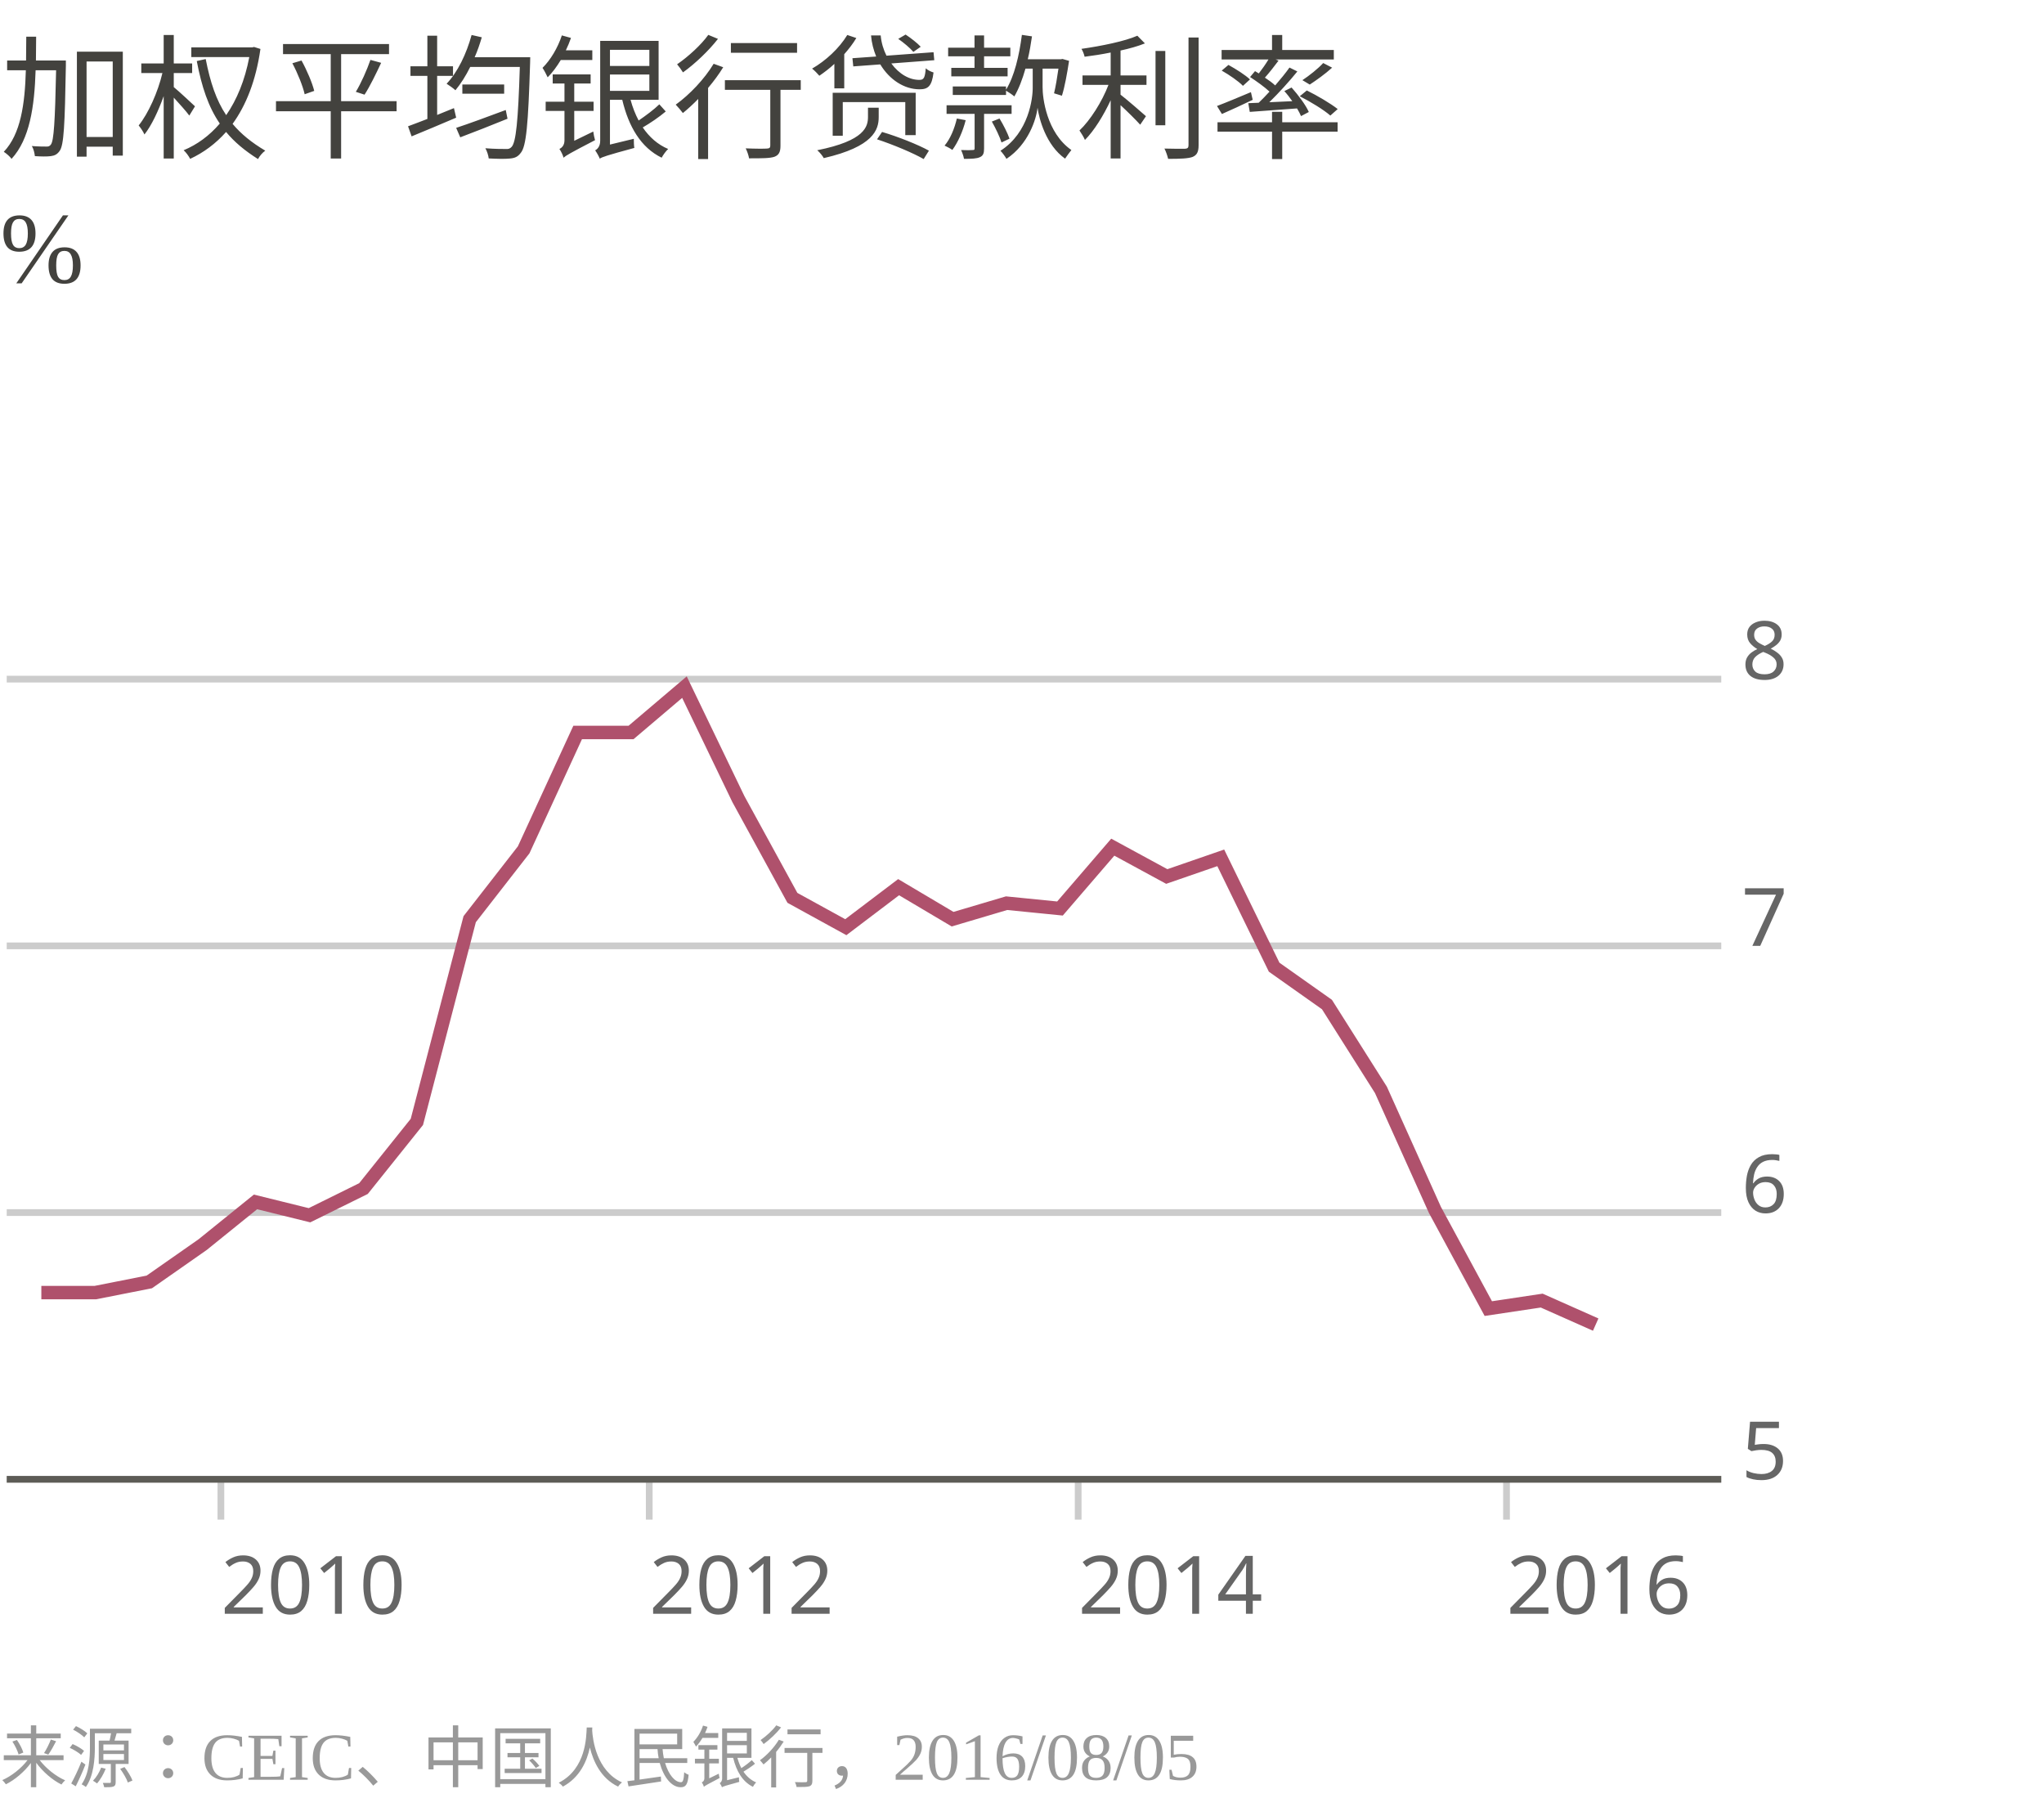
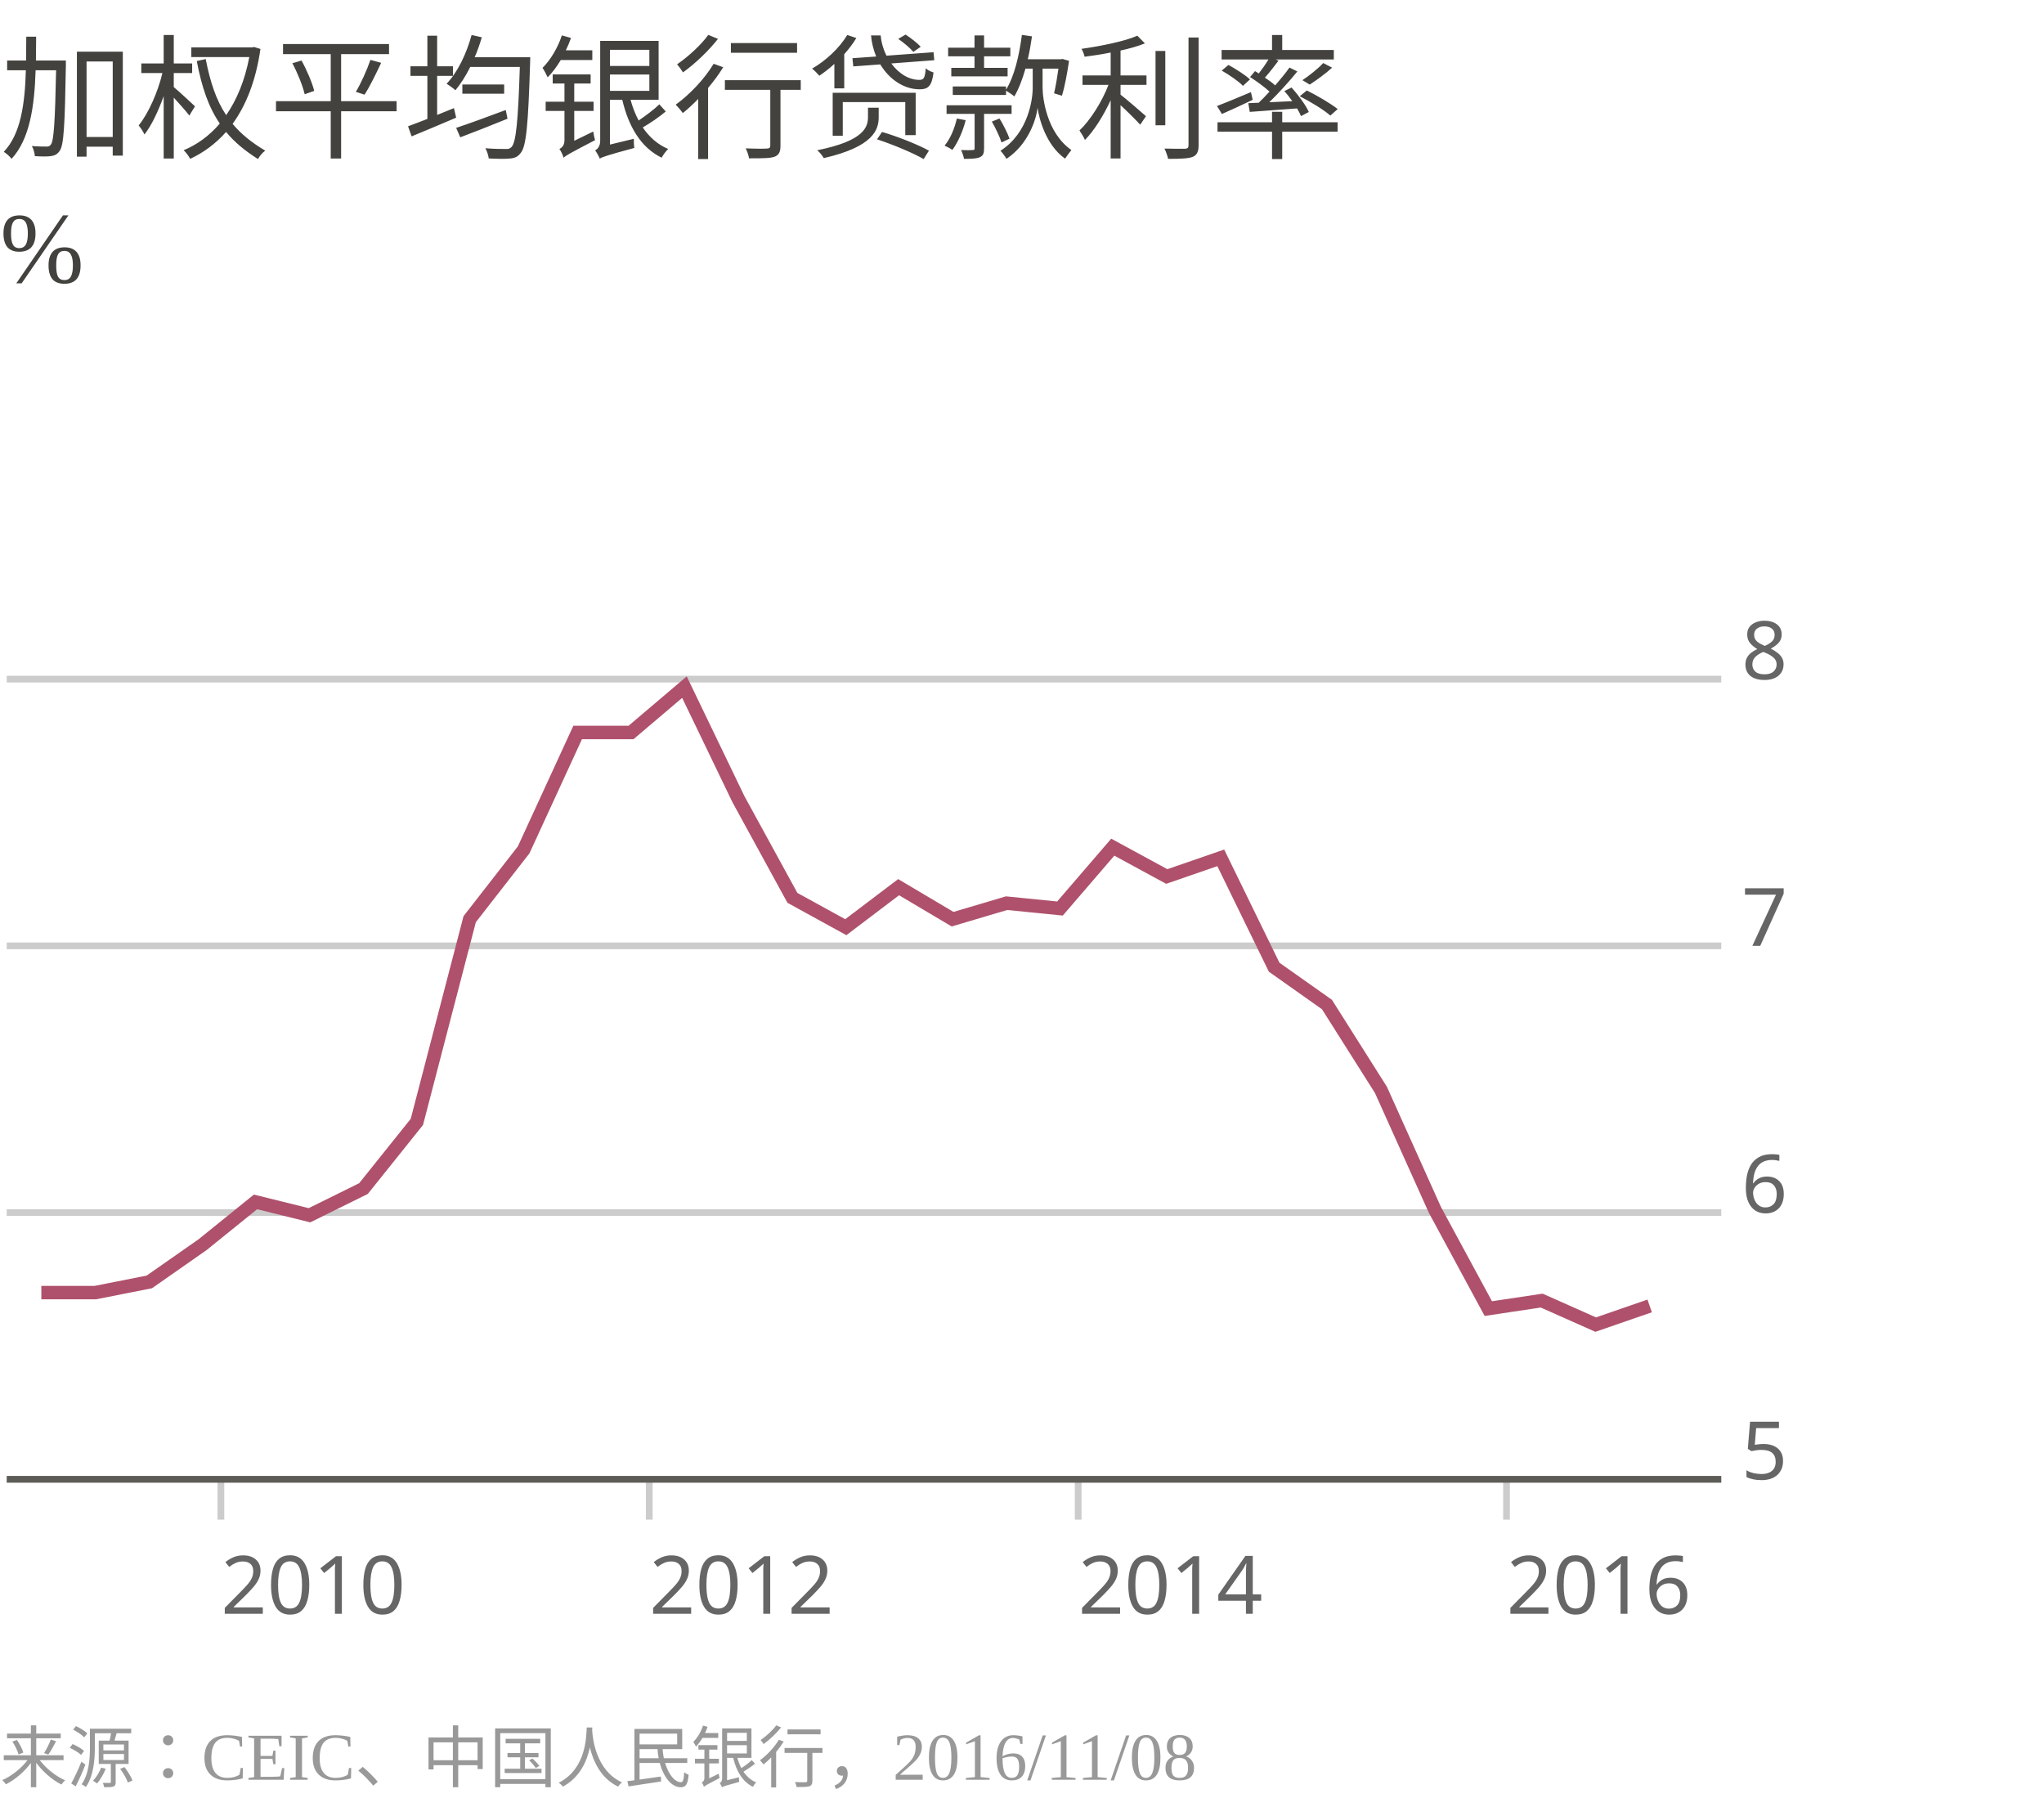
<svg xmlns="http://www.w3.org/2000/svg" viewBox="0 0 304 270">
  <text class="chart-title" fill="#43423e" font-size="20" y="22">加权平均银行贷款利率</text>
  <text class="chart-subtitle" fill="#43423e" font-size="15" y="42">%</text>
-   <text class="chart-source" font-size="10" fill-opacity="0.4" y="265">来源：CEIC、中国人民银行，2016/08/05</text>
+   <text class="chart-source" font-size="10" fill-opacity="0.4" y="265">来源：CEIC、中国人民银行，2016/11/08</text>
  <g transform="translate(1,100)">
    <g transform="translate(0,120)" class="x axis">
      <g class="tick" style="" transform="translate(31.85318,0)">
        <line y2="6" x2="0" fill="none" stroke="#000" stroke-opacity="0.2" />
        <text dy="0" style="" y="20" x="0" font-family="MetricWeb,sans-serif" fill-opacity="0.6" font-size="12" text-anchor="start">2010</text>
      </g>
      <g class="tick" style="" transform="translate(95.55955,0)">
        <line y2="6" x2="0" fill="none" stroke="#000" stroke-opacity="0.2" />
        <text dy="0" style="" y="20" x="0" font-family="MetricWeb,sans-serif" fill-opacity="0.6" font-size="12" text-anchor="start">2012</text>
      </g>
      <g class="tick" style="" transform="translate(159.3532,0)">
        <line y2="6" x2="0" fill="none" stroke="#000" stroke-opacity="0.2" />
        <text dy="0" style="" y="20" x="0" font-family="MetricWeb,sans-serif" fill-opacity="0.6" font-size="12" text-anchor="start">2014</text>
      </g>
      <g class="tick" style="" transform="translate(223.0595,0)">
        <line y2="6" x2="0" fill="none" stroke="#000" stroke-opacity="0.2" />
        <text dy="0" style="" y="20" x="0" font-family="MetricWeb,sans-serif" fill-opacity="0.6" font-size="12" text-anchor="start">2016</text>
      </g>
      <path class="domain" d="M0,0V0H255V0" fill="none" stroke="#74736c" />
    </g>
    <g transform="translate(255,0)" class="y axis">
      <g class="tick" style="" transform="translate(0,120)">
        <line x2="-255" y2="0" fill="none" stroke="#000" stroke-opacity="0.2" />
        <text dy="0" style="text-anchor: start;" x="3" y="0" font-family="MetricWeb,sans-serif" fill-opacity="0.6" font-size="12">5</text>
      </g>
      <g class="tick" style="" transform="translate(0,80.33333)">
        <line x2="-255" y2="0" fill="none" stroke="#000" stroke-opacity="0.2" />
        <text dy="0" style="text-anchor: start;" x="3" y="0" font-family="MetricWeb,sans-serif" fill-opacity="0.6" font-size="12">6</text>
      </g>
      <g class="tick" style="" transform="translate(0,40.66667)">
        <line x2="-255" y2="0" fill="none" stroke="#000" stroke-opacity="0.2" />
        <text dy="0" style="text-anchor: start;" x="3" y="0" font-family="MetricWeb,sans-serif" fill-opacity="0.6" font-size="12">7</text>
      </g>
      <g class="tick" style="" transform="translate(0,1)">
        <line x2="-255" y2="0" fill="none" stroke="#000" stroke-opacity="0.2" />
        <text dy="0" style="text-anchor: start;" x="3" y="0" font-family="MetricWeb,sans-serif" fill-opacity="0.6" font-size="12">8</text>
      </g>
      <path class="domain" d="M-255,1H0V120H-255" fill="none" stroke="#000" stroke-opacity="0" />
    </g>
    <g>
-       <path d="M5.149,92.233L13.178,92.233L21.206,90.647L29.148,85.093L37.002,78.747L45.031,80.73L53.06,76.763L61.001,66.847L68.855,36.7L76.884,26.387L84.913,8.933L92.854,8.933L100.796,2.19L108.824,18.85L116.853,33.527L124.795,37.89L132.649,31.94L140.678,36.7L148.706,34.32L156.648,35.113L164.502,25.99L172.531,30.353L180.56,27.577L188.501,43.84L196.355,49.393L204.384,62.087L212.413,79.937L220.354,94.613L228.296,93.423L236.324,96.993" stroke-width="2" fill="none" stroke="#af516c" />
+       <path d="M5.149,92.233L13.178,92.233L21.206,90.647L29.148,85.093L37.002,78.747L45.031,80.73L53.06,76.763L61.001,66.847L68.855,36.7L76.884,26.387L84.913,8.933L92.854,8.933L100.796,2.19L108.824,18.85L116.853,33.527L124.795,37.89L132.649,31.94L140.678,36.7L148.706,34.32L156.648,35.113L164.502,25.99L172.531,30.353L180.56,27.577L188.501,43.84L196.355,49.393L204.384,62.087L212.413,79.937L220.354,94.613L228.296,93.423L236.324,96.993L244.353,94.217" stroke-width="2" fill="none" stroke="#af516c" />
    </g>
  </g>
</svg>
